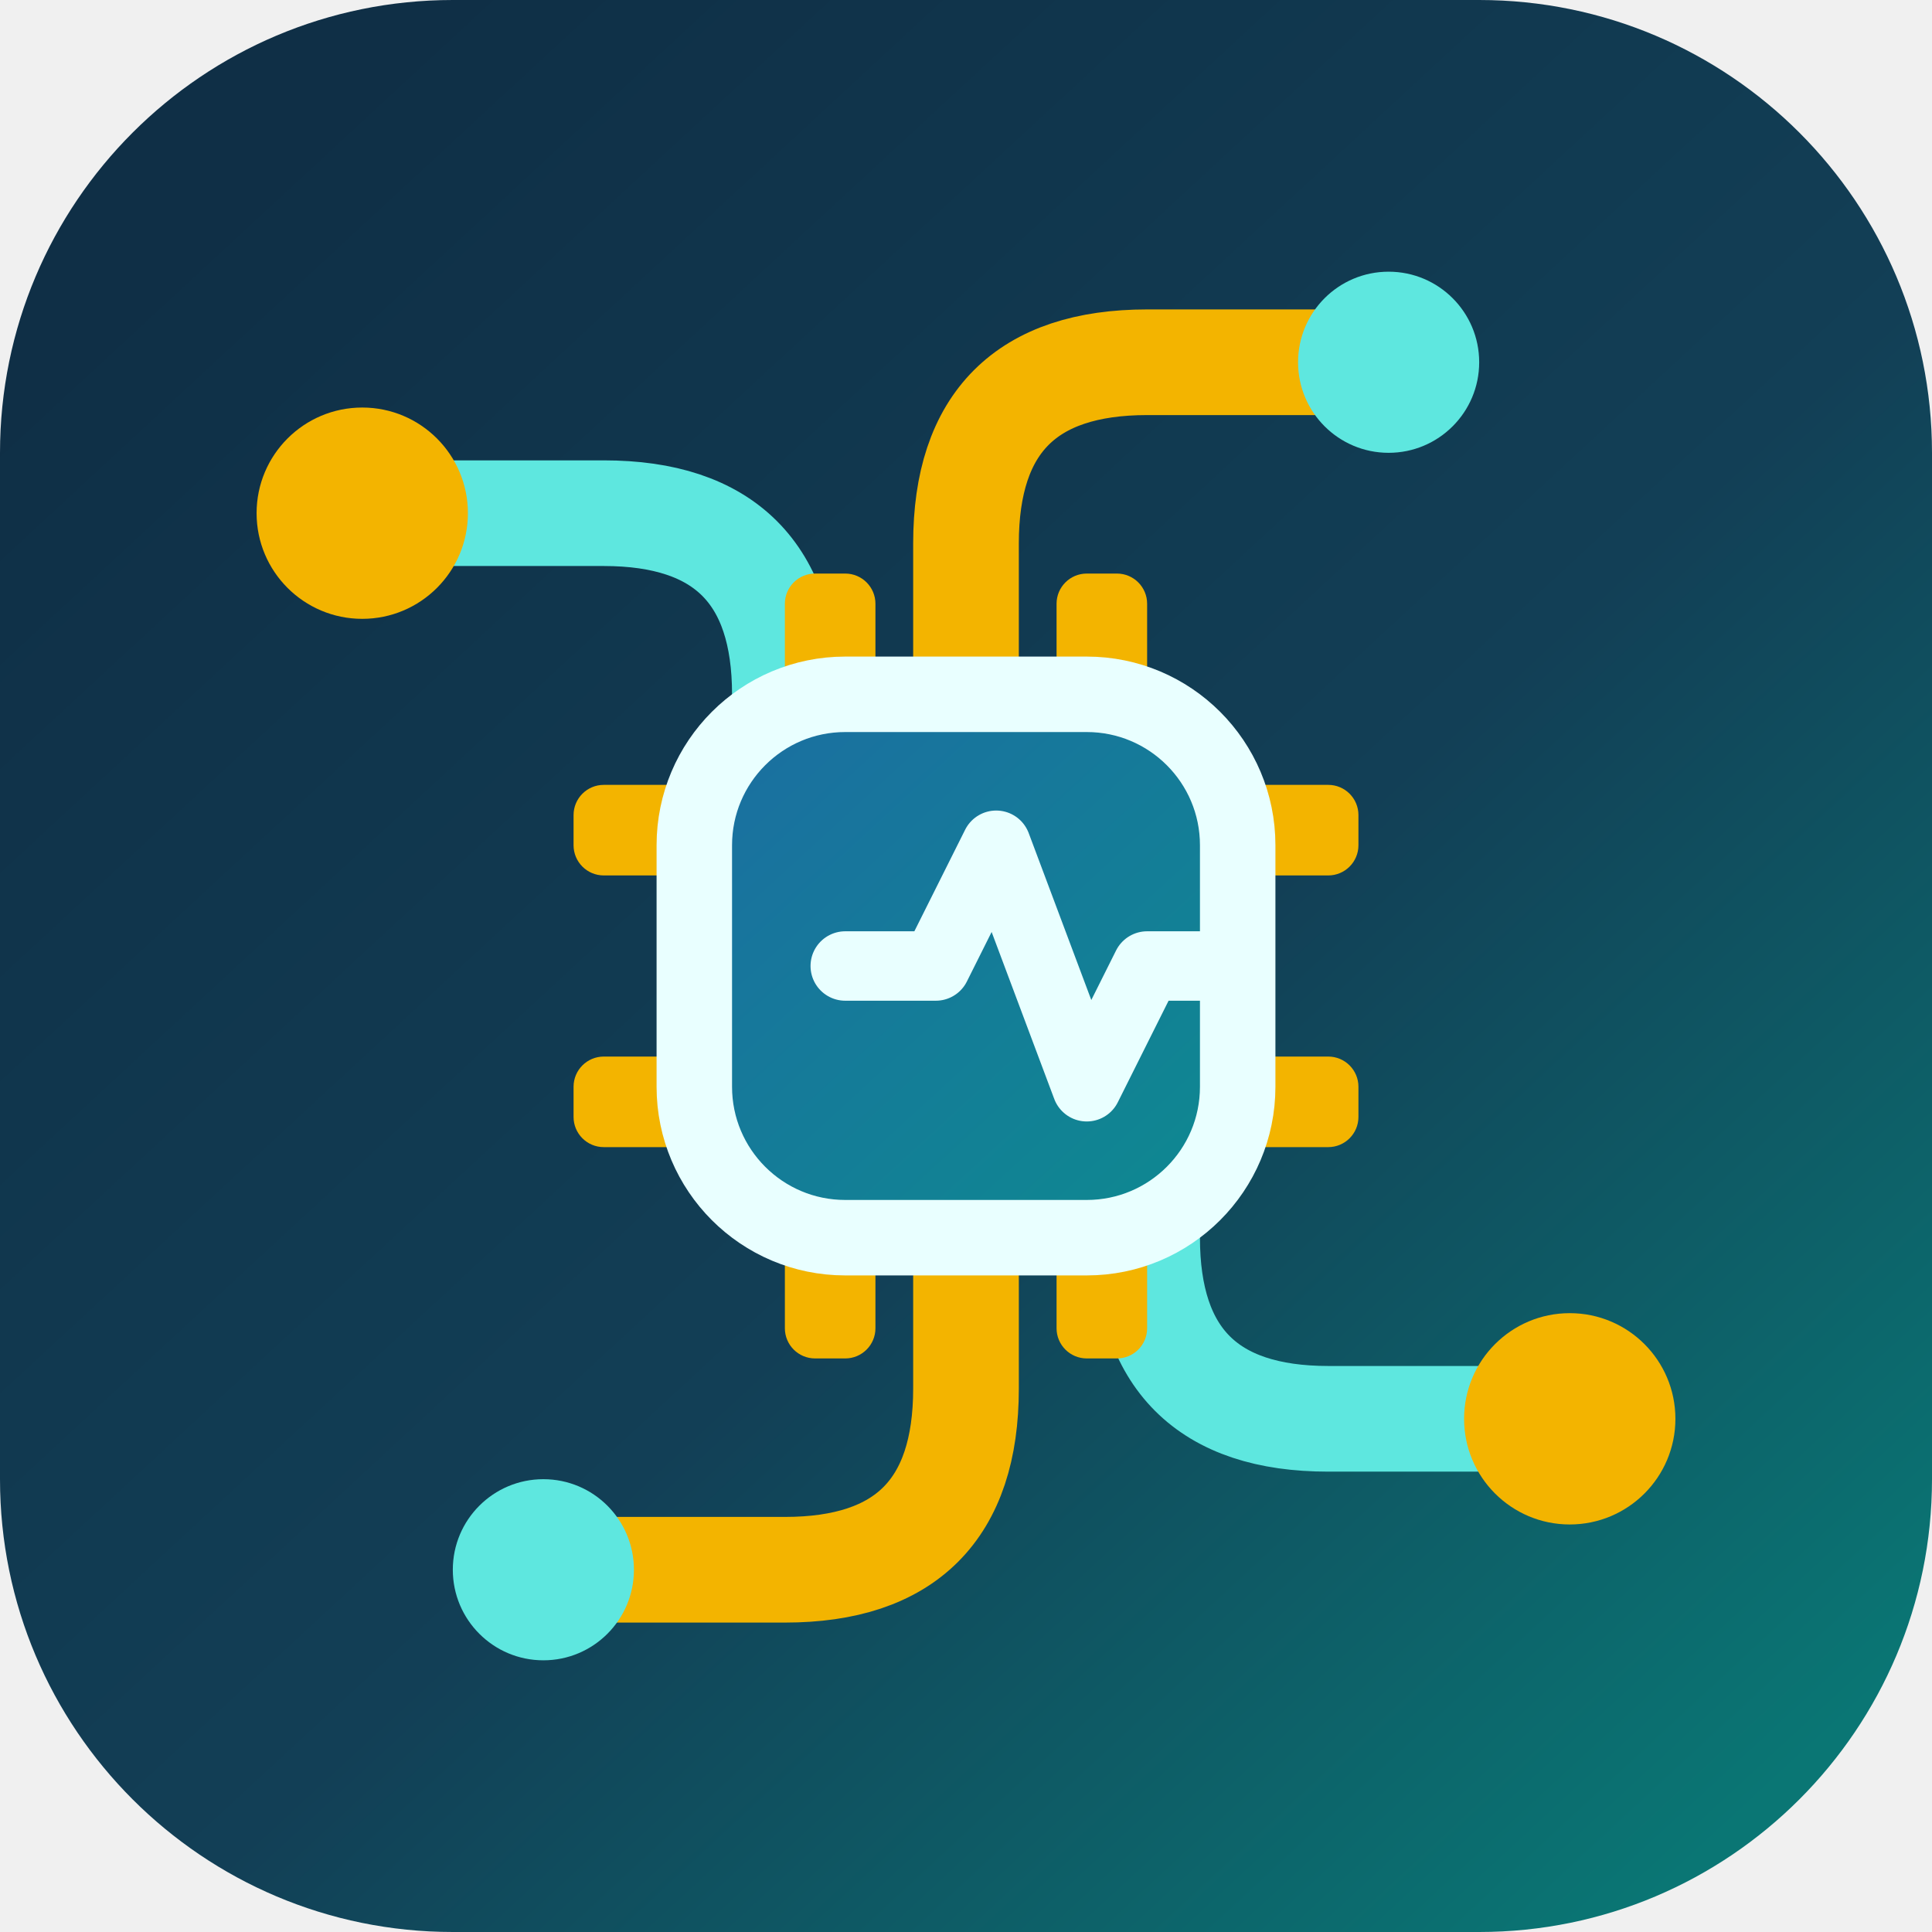
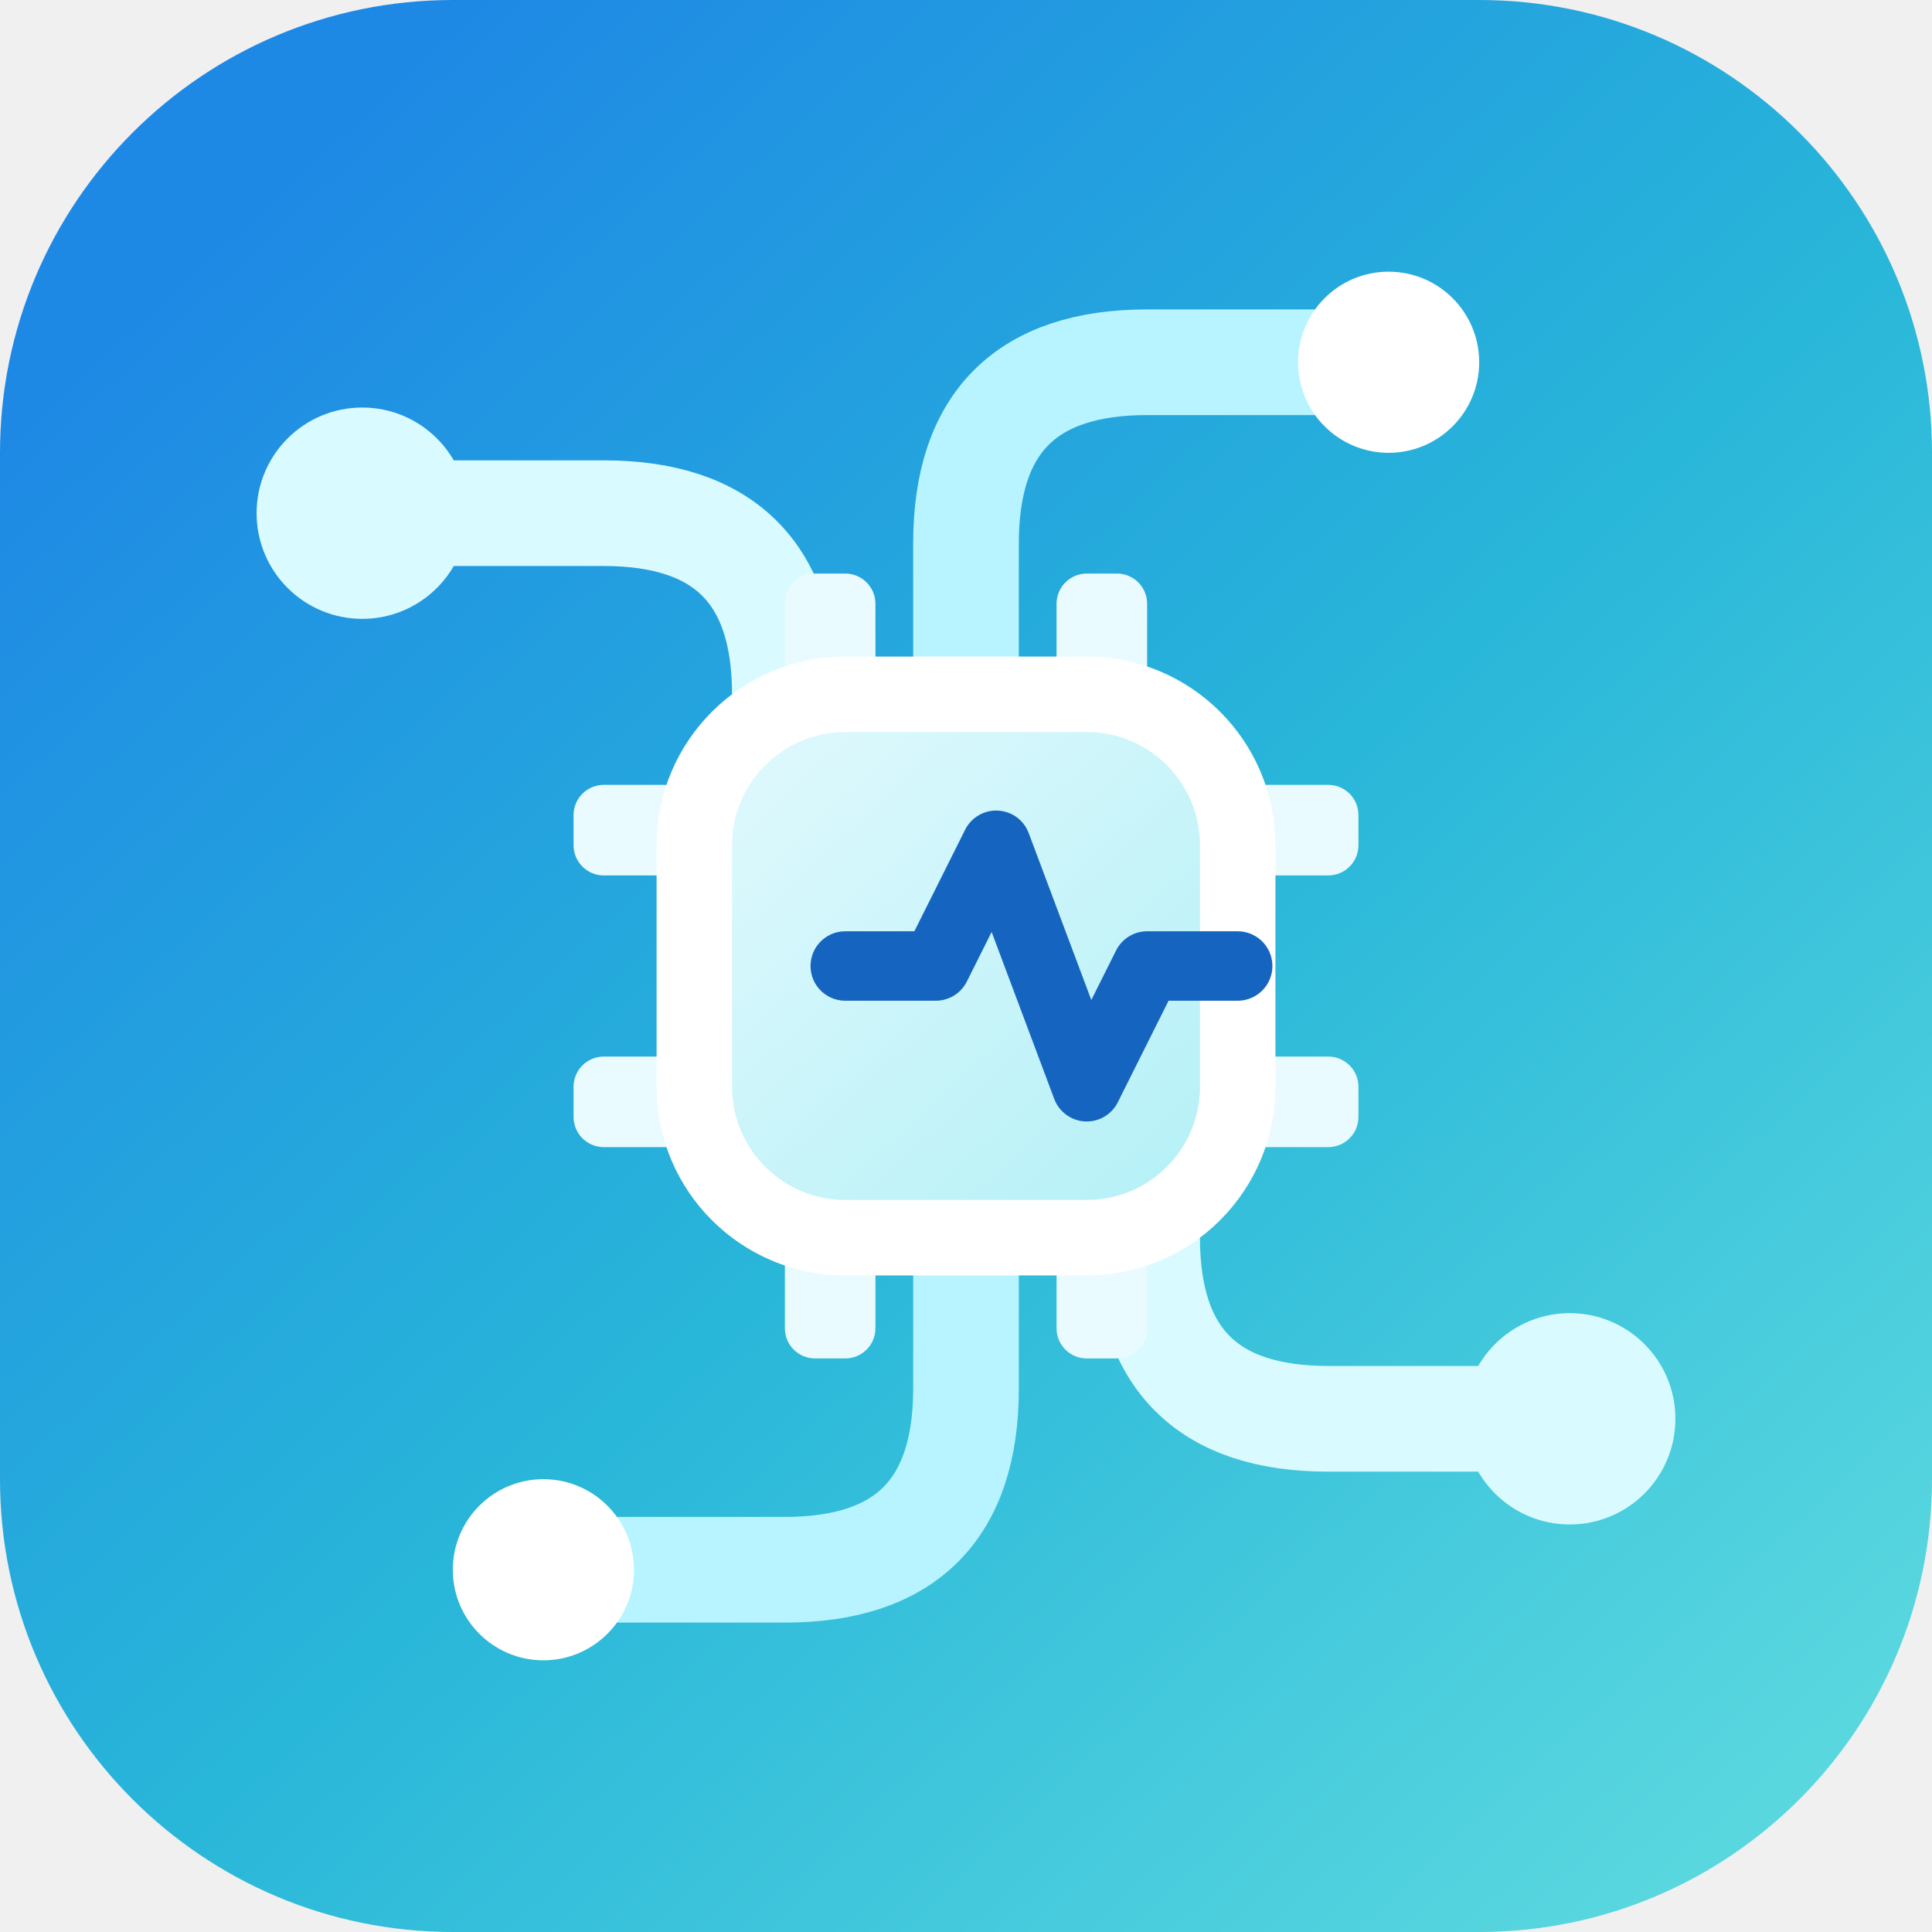
<svg xmlns="http://www.w3.org/2000/svg" viewBox="0 0 64 64" role="img" aria-label="Devre Market">
  <defs>
    <linearGradient id="bg" x1="8" y1="6" x2="58" y2="60" gradientUnits="userSpaceOnUse">
-       <stop stop-color="#0f2f46" />
-       <stop offset="0.55" stop-color="#123f56" />
-       <stop offset="1" stop-color="#0a7674" />
+       <stop stop-color="#1e88e5" />
+       <stop offset="0.52" stop-color="#28b6d9" />
+       <stop offset="1" stop-color="#59d7df" />
    </linearGradient>
    <linearGradient id="chip" x1="22" y1="20" x2="44" y2="44" gradientUnits="userSpaceOnUse">
-       <stop stop-color="#1d6aa4" />
-       <stop offset="1" stop-color="#0b8f8c" />
+       <stop stop-color="#e9fbff" />
+       <stop offset="1" stop-color="#a8eef4" />
    </linearGradient>
  </defs>
  <rect width="64" height="64" rx="15" fill="url(#bg)" />
-   <path d="M12 17h8c4 0 6 2 6 6v3" fill="none" stroke="#5ee7df" stroke-width="3.5" stroke-linecap="round" />
-   <path d="M52 47h-8c-4 0-6-2-6-6v-3" fill="none" stroke="#5ee7df" stroke-width="3.5" stroke-linecap="round" />
-   <path d="M18 52h8c4 0 6-2 6-6V18c0-4 2-6 6-6h8" fill="none" stroke="#f3b400" stroke-width="3.5" stroke-linecap="round" />
-   <circle cx="12" cy="17" r="3.5" fill="#f3b400" />
-   <circle cx="52" cy="47" r="3.5" fill="#f3b400" />
-   <circle cx="46" cy="12" r="3" fill="#5ee7df" />
-   <circle cx="18" cy="52" r="3" fill="#5ee7df" />
-   <g fill="#f3b400">
+   <path d="M12 17h8c4 0 6 2 6 6v3" fill="none" stroke="#d9fbff" stroke-width="3.5" stroke-linecap="round" />
+   <path d="M52 47h-8c-4 0-6-2-6-6v-3" fill="none" stroke="#d9fbff" stroke-width="3.5" stroke-linecap="round" />
+   <path d="M18 52h8c4 0 6-2 6-6V18c0-4 2-6 6-6h8" fill="none" stroke="#b8f4ff" stroke-width="3.5" stroke-linecap="round" />
+   <circle cx="12" cy="17" r="3.5" fill="#d9fbff" />
+   <circle cx="52" cy="47" r="3.5" fill="#d9fbff" />
+   <circle cx="46" cy="12" r="3" fill="#ffffff" />
+   <circle cx="18" cy="52" r="3" fill="#ffffff" />
+   <g fill="#e9fbff">
    <rect x="19" y="26" width="5" height="3" rx="1" />
    <rect x="19" y="35" width="5" height="3" rx="1" />
    <rect x="40" y="26" width="5" height="3" rx="1" />
    <rect x="40" y="35" width="5" height="3" rx="1" />
    <rect x="26" y="19" width="3" height="5" rx="1" />
    <rect x="35" y="19" width="3" height="5" rx="1" />
    <rect x="26" y="40" width="3" height="5" rx="1" />
    <rect x="35" y="40" width="3" height="5" rx="1" />
  </g>
-   <rect x="23" y="23" width="18" height="18" rx="5" fill="url(#chip)" stroke="#e9ffff" stroke-width="2.5" />
-   <path d="M28 32h3l2-4 3 8 2-4h3" fill="none" stroke="#e9ffff" stroke-width="2.3" stroke-linecap="round" stroke-linejoin="round" />
+   <rect x="23" y="23" width="18" height="18" rx="5" fill="url(#chip)" stroke="#ffffff" stroke-width="2.5" />
+   <path d="M28 32h3l2-4 3 8 2-4h3" fill="none" stroke="#1565c0" stroke-width="2.3" stroke-linecap="round" stroke-linejoin="round" />
</svg>
